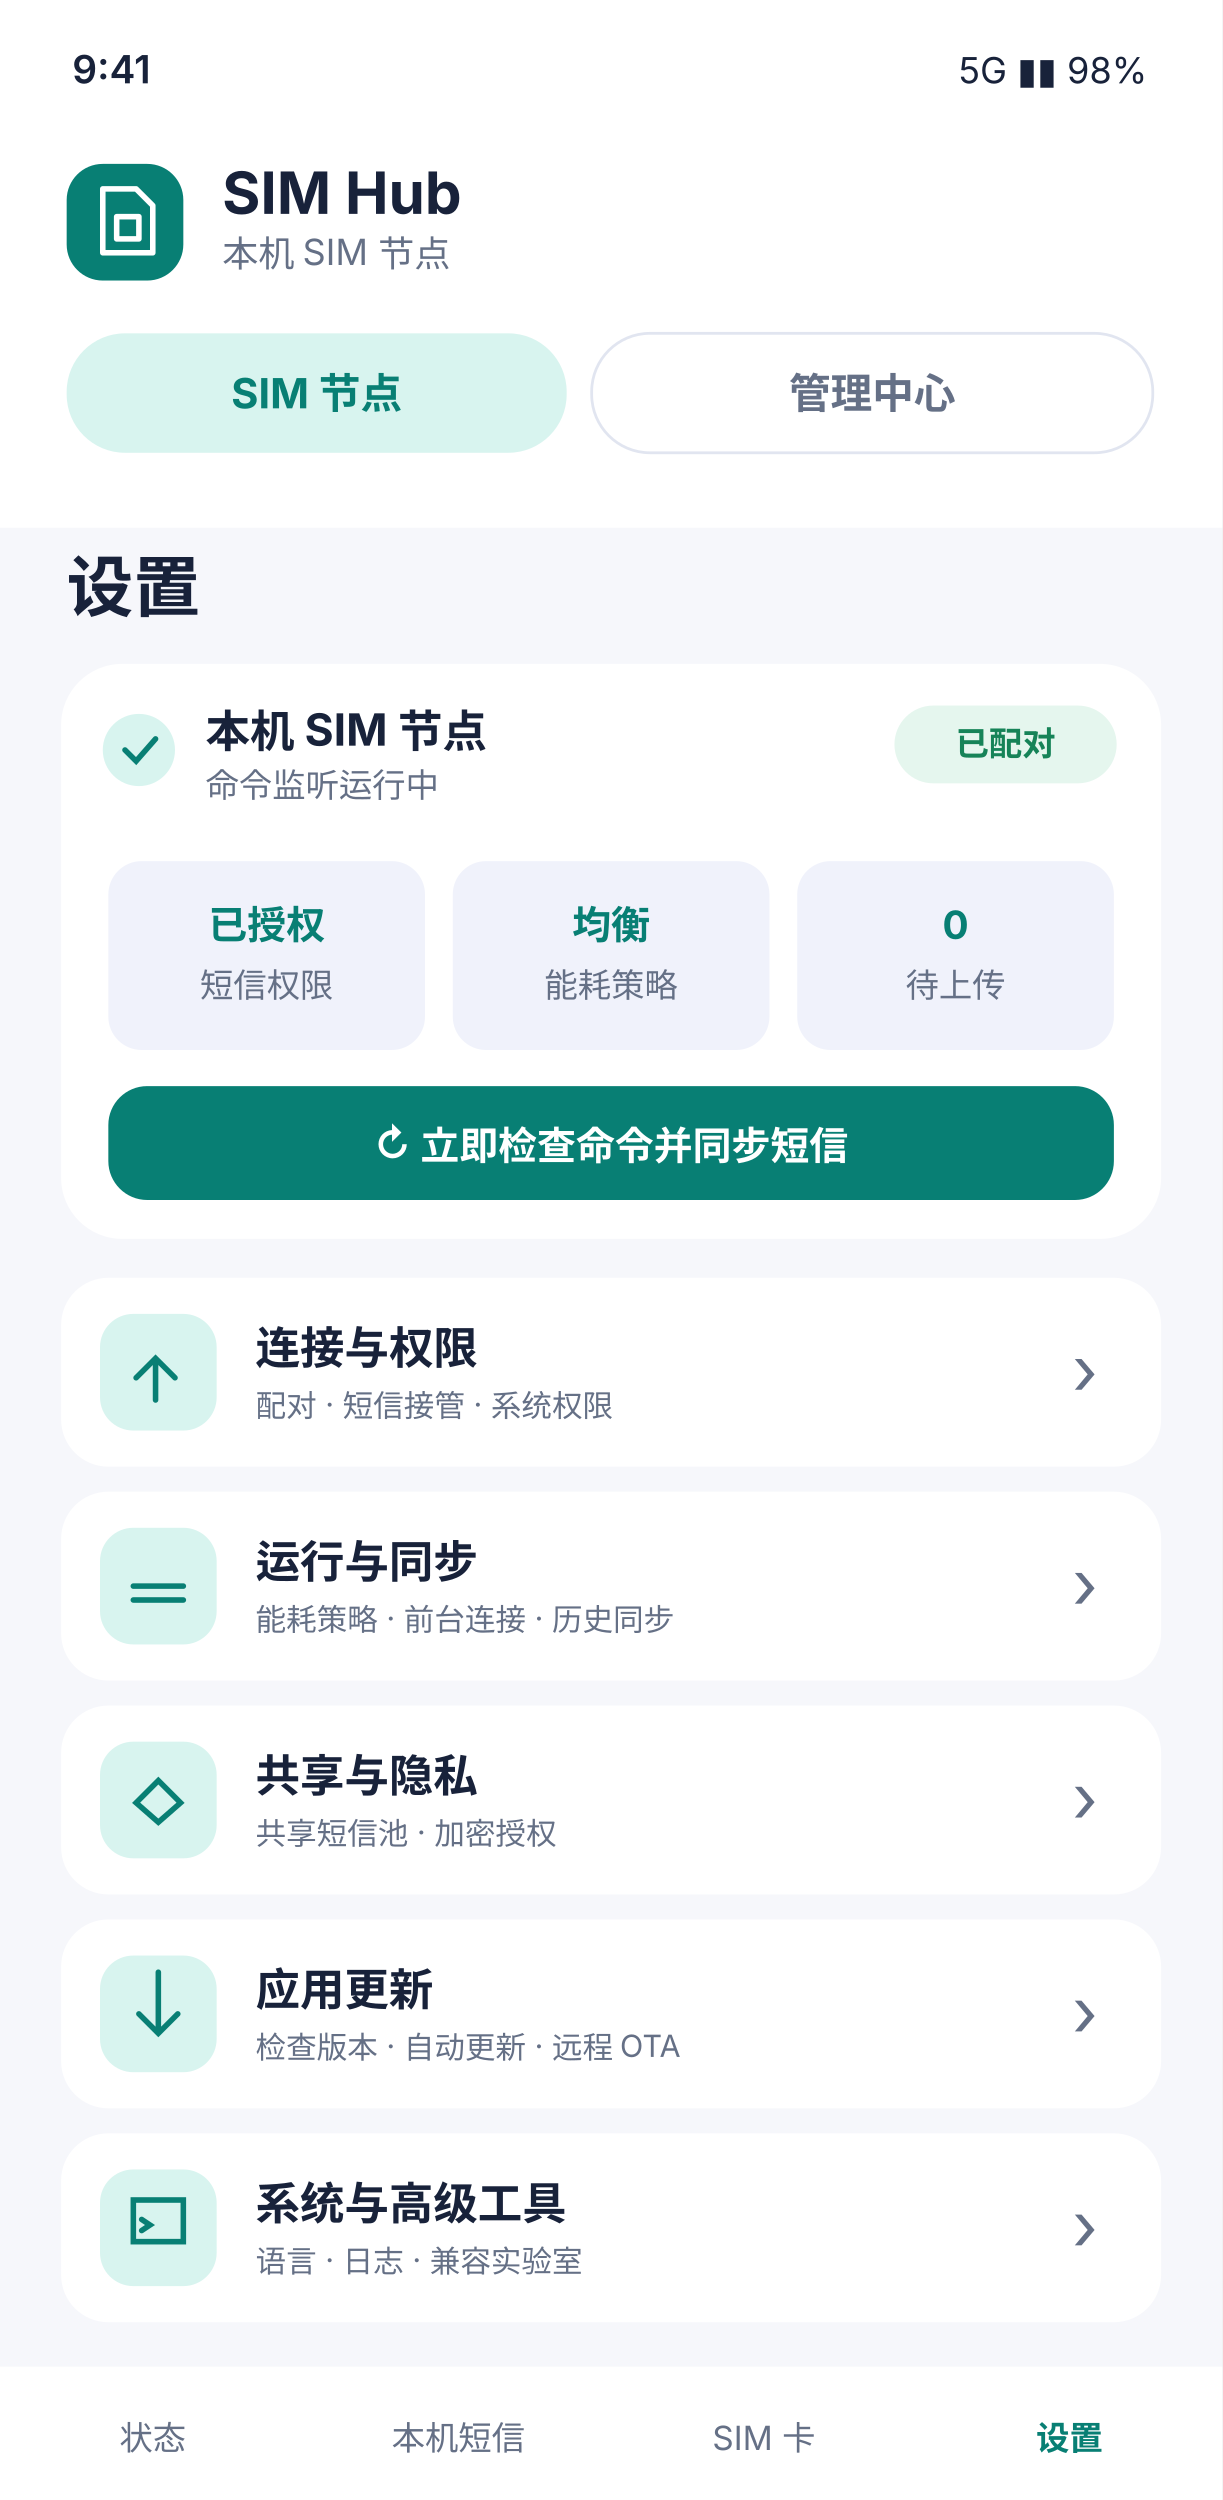
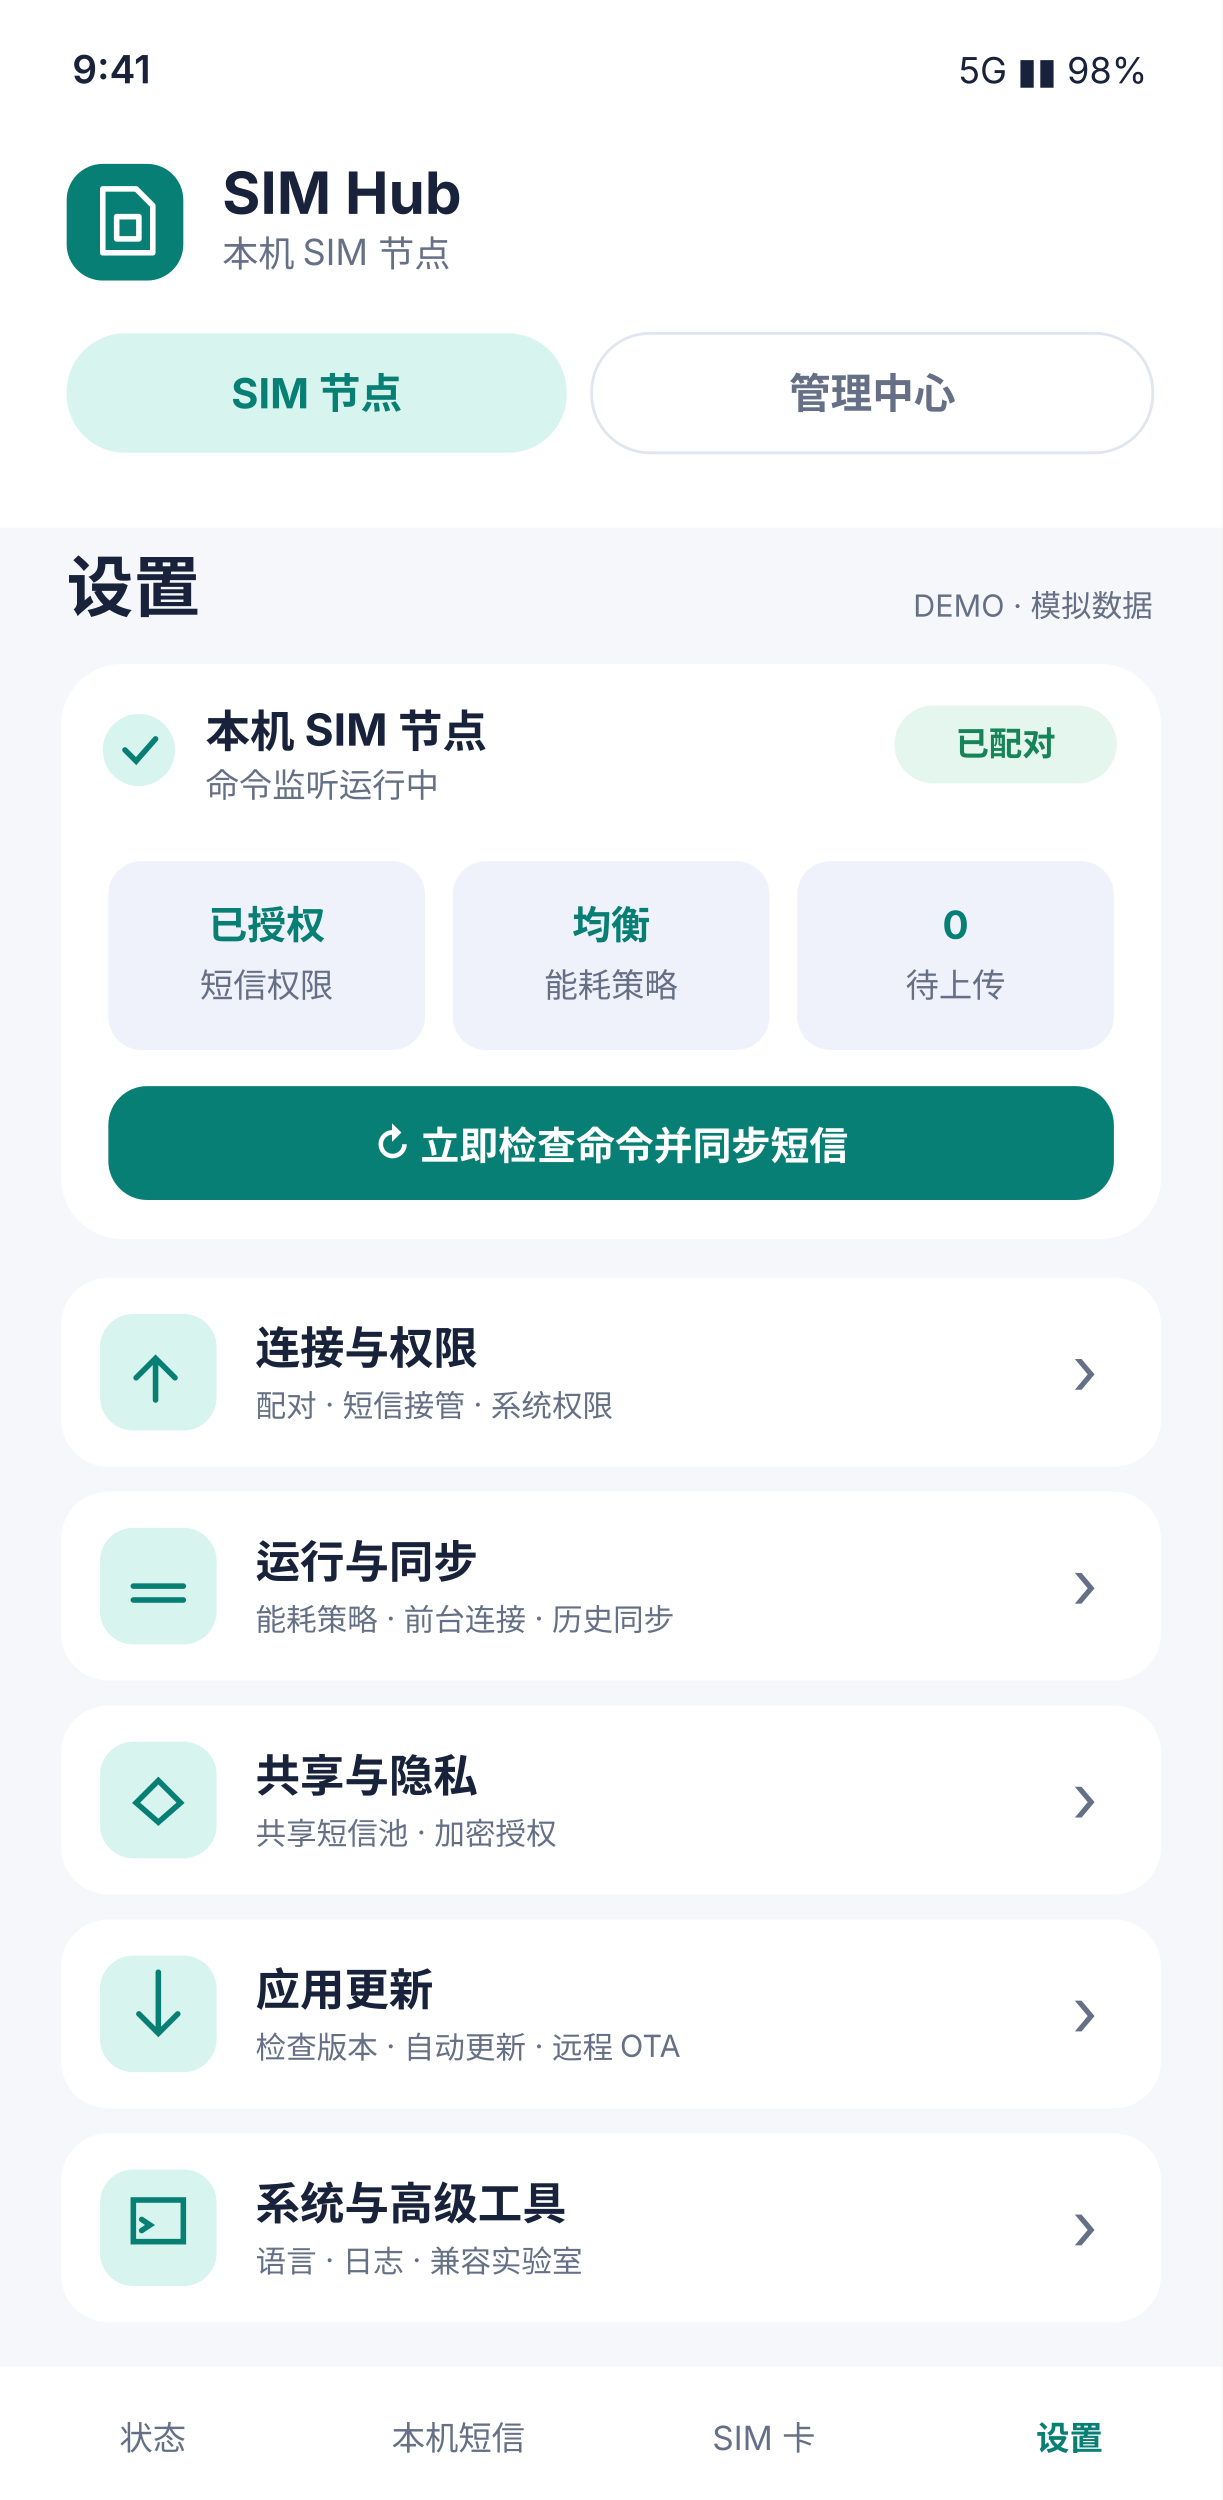
<svg xmlns="http://www.w3.org/2000/svg" width="440" height="900" viewBox="0 0 440 900" role="img" aria-label="Illustrative SIM Hub Android SIM Node settings page with status summary and five category entries">
  <defs>
    <style>text{font-family:Inter,-apple-system,BlinkMacSystemFont,'Noto Sans SC','Segoe UI',sans-serif}</style>
  </defs>
  <rect width="440" height="900" fill="#F6F7FB" />
  <rect width="440" height="190" fill="#FFFFFF" />
  <text x="26" y="30" fill="#18223A" font-size="14" font-weight="600">9:41</text>
  <text x="413" y="30" fill="#18223A" text-anchor="end" font-size="13">5G ▮▮ 98%</text>
  <rect x="24" y="59" width="42" height="42" rx="13" fill="#087F74" />
  <path d="M37 68h12l6 6v17H37zM42 78h8v8h-8z" fill="none" stroke="white" stroke-width="2" stroke-linejoin="round" />
  <text x="80" y="77" font-size="21" font-weight="750" fill="#18223A">SIM Hub</text>
  <text x="80" y="96" font-size="13" fill="#657086">本机 SIM 节点</text>
  <rect x="24" y="120" width="180" height="43" rx="21" fill="#D8F4EF" />
  <text x="114" y="147" font-size="15" font-weight="700" text-anchor="middle" fill="#087F74">SIM 节点</text>
  <rect x="213" y="120" width="202" height="43" rx="21" fill="#FFFFFF" stroke="#E1E5F0" />
  <text x="314" y="147" font-size="15" font-weight="650" text-anchor="middle" fill="#657086">管理中心</text>
  <text x="24" y="220" font-size="24" font-weight="750" fill="#18223A">设置</text>
+   <text x="415" y="222" text-anchor="end" font-size="11" fill="#657086">DEMO · 模拟数据</text>
  <rect x="22" y="239" width="396" height="207" rx="22" fill="#FFFFFF" />
  <circle cx="50" cy="270" r="13" fill="#D8F4EF" />
  <path d="M45 270l4 4 7-8" stroke="#087F74" stroke-width="2" fill="none" stroke-linecap="round" />
  <text x="74" y="269" font-size="16" font-weight="720" fill="#18223A">本机 SIM 节点</text>
  <text x="74" y="287" font-size="12" fill="#657086">命令监听运行中</text>
  <rect x="322" y="254" width="80" height="28" rx="14" fill="#E5F6EE" />
  <text x="362" y="272" text-anchor="middle" fill="#168358" font-size="12" font-weight="650">已配对</text>
  <g>
    <rect x="39" y="310" width="114" height="68" rx="12" fill="#F0F2FB" />
    <rect x="163" y="310" width="114" height="68" rx="12" fill="#F0F2FB" />
    <rect x="287" y="310" width="114" height="68" rx="12" fill="#F0F2FB" />
    <text x="96" y="338" text-anchor="middle" font-size="14" font-weight="750" fill="#087F74">已授权</text>
    <text x="96" y="359" text-anchor="middle" font-size="12" fill="#657086">短信权限</text>
    <text x="220" y="338" text-anchor="middle" font-size="14" font-weight="750" fill="#087F74">均衡</text>
    <text x="220" y="359" text-anchor="middle" font-size="12" fill="#657086">能耗策略</text>
    <text x="344" y="338" text-anchor="middle" font-size="14" font-weight="750" fill="#087F74">0</text>
    <text x="344" y="359" text-anchor="middle" font-size="12" fill="#657086">待上传</text>
  </g>
  <rect x="39" y="391" width="362" height="41" rx="14" fill="#087F74" />
  <text x="220" y="417" text-anchor="middle" font-size="14" font-weight="700" fill="#FFFFFF">↻ 立即检查命令并同步短信</text>
  <g fill="#FFFFFF">
    <rect x="22" y="460" width="396" height="68" rx="17" />
    <rect x="22" y="537" width="396" height="68" rx="17" />
    <rect x="22" y="614" width="396" height="68" rx="17" />
    <rect x="22" y="691" width="396" height="68" rx="17" />
    <rect x="22" y="768" width="396" height="68" rx="17" />
  </g>
  <g fill="#D8F4EF">
    <rect x="36" y="473" width="42" height="42" rx="12" />
    <rect x="36" y="550" width="42" height="42" rx="12" />
    <rect x="36" y="627" width="42" height="42" rx="12" />
    <rect x="36" y="704" width="42" height="42" rx="12" />
    <rect x="36" y="781" width="42" height="42" rx="12" />
  </g>
  <g stroke="#087F74" stroke-width="2" stroke-linecap="round" fill="none">
    <path d="M49 496l7-7 7 7m-7-7v15" />
    <path d="M48 571h18m-18 5h18" />
    <path d="M49 649l8 7 8-7-8-8z" />
    <path d="M57 710v22m-7-7 7 7 7-7" />
    <path d="M48 792h18v15H48zm3 7 3 2-3 2" />
  </g>
  <g fill="#18223A" font-size="16" font-weight="660">
    <text x="92" y="491">连接与权限</text>
    <text x="92" y="568">运行与同步</text>
    <text x="92" y="645">共享与隐私</text>
    <text x="92" y="722">应用更新</text>
    <text x="92" y="799">系统与高级工具</text>
  </g>
  <g fill="#657086" font-size="11">
    <text x="92" y="510">配对 · 短信接管 · 系统权限</text>
    <text x="92" y="587">能耗策略 · 前台连接 · 历史同步</text>
    <text x="92" y="664">共享短信池 · 加密授权</text>
    <text x="92" y="741">检查版本 · 自动更新 · 远程 OTA</text>
    <text x="92" y="818">语言 · 日志 · 兼容实验室</text>
  </g>
  <g fill="#657086" font-size="24">
    <text x="386" y="502">›</text>
    <text x="386" y="579">›</text>
    <text x="386" y="656">›</text>
    <text x="386" y="733">›</text>
    <text x="386" y="810">›</text>
  </g>
  <rect x="0" y="852" width="440" height="48" fill="#FFFFFF" />
  <text x="55" y="882" font-size="12" text-anchor="middle" fill="#657086">状态</text>
  <text x="165" y="882" font-size="12" text-anchor="middle" fill="#657086">本机短信</text>
  <text x="275" y="882" font-size="12" text-anchor="middle" fill="#657086">SIM 卡</text>
  <text x="385" y="882" font-size="12" font-weight="750" text-anchor="middle" fill="#087F74">设置</text>
</svg>
